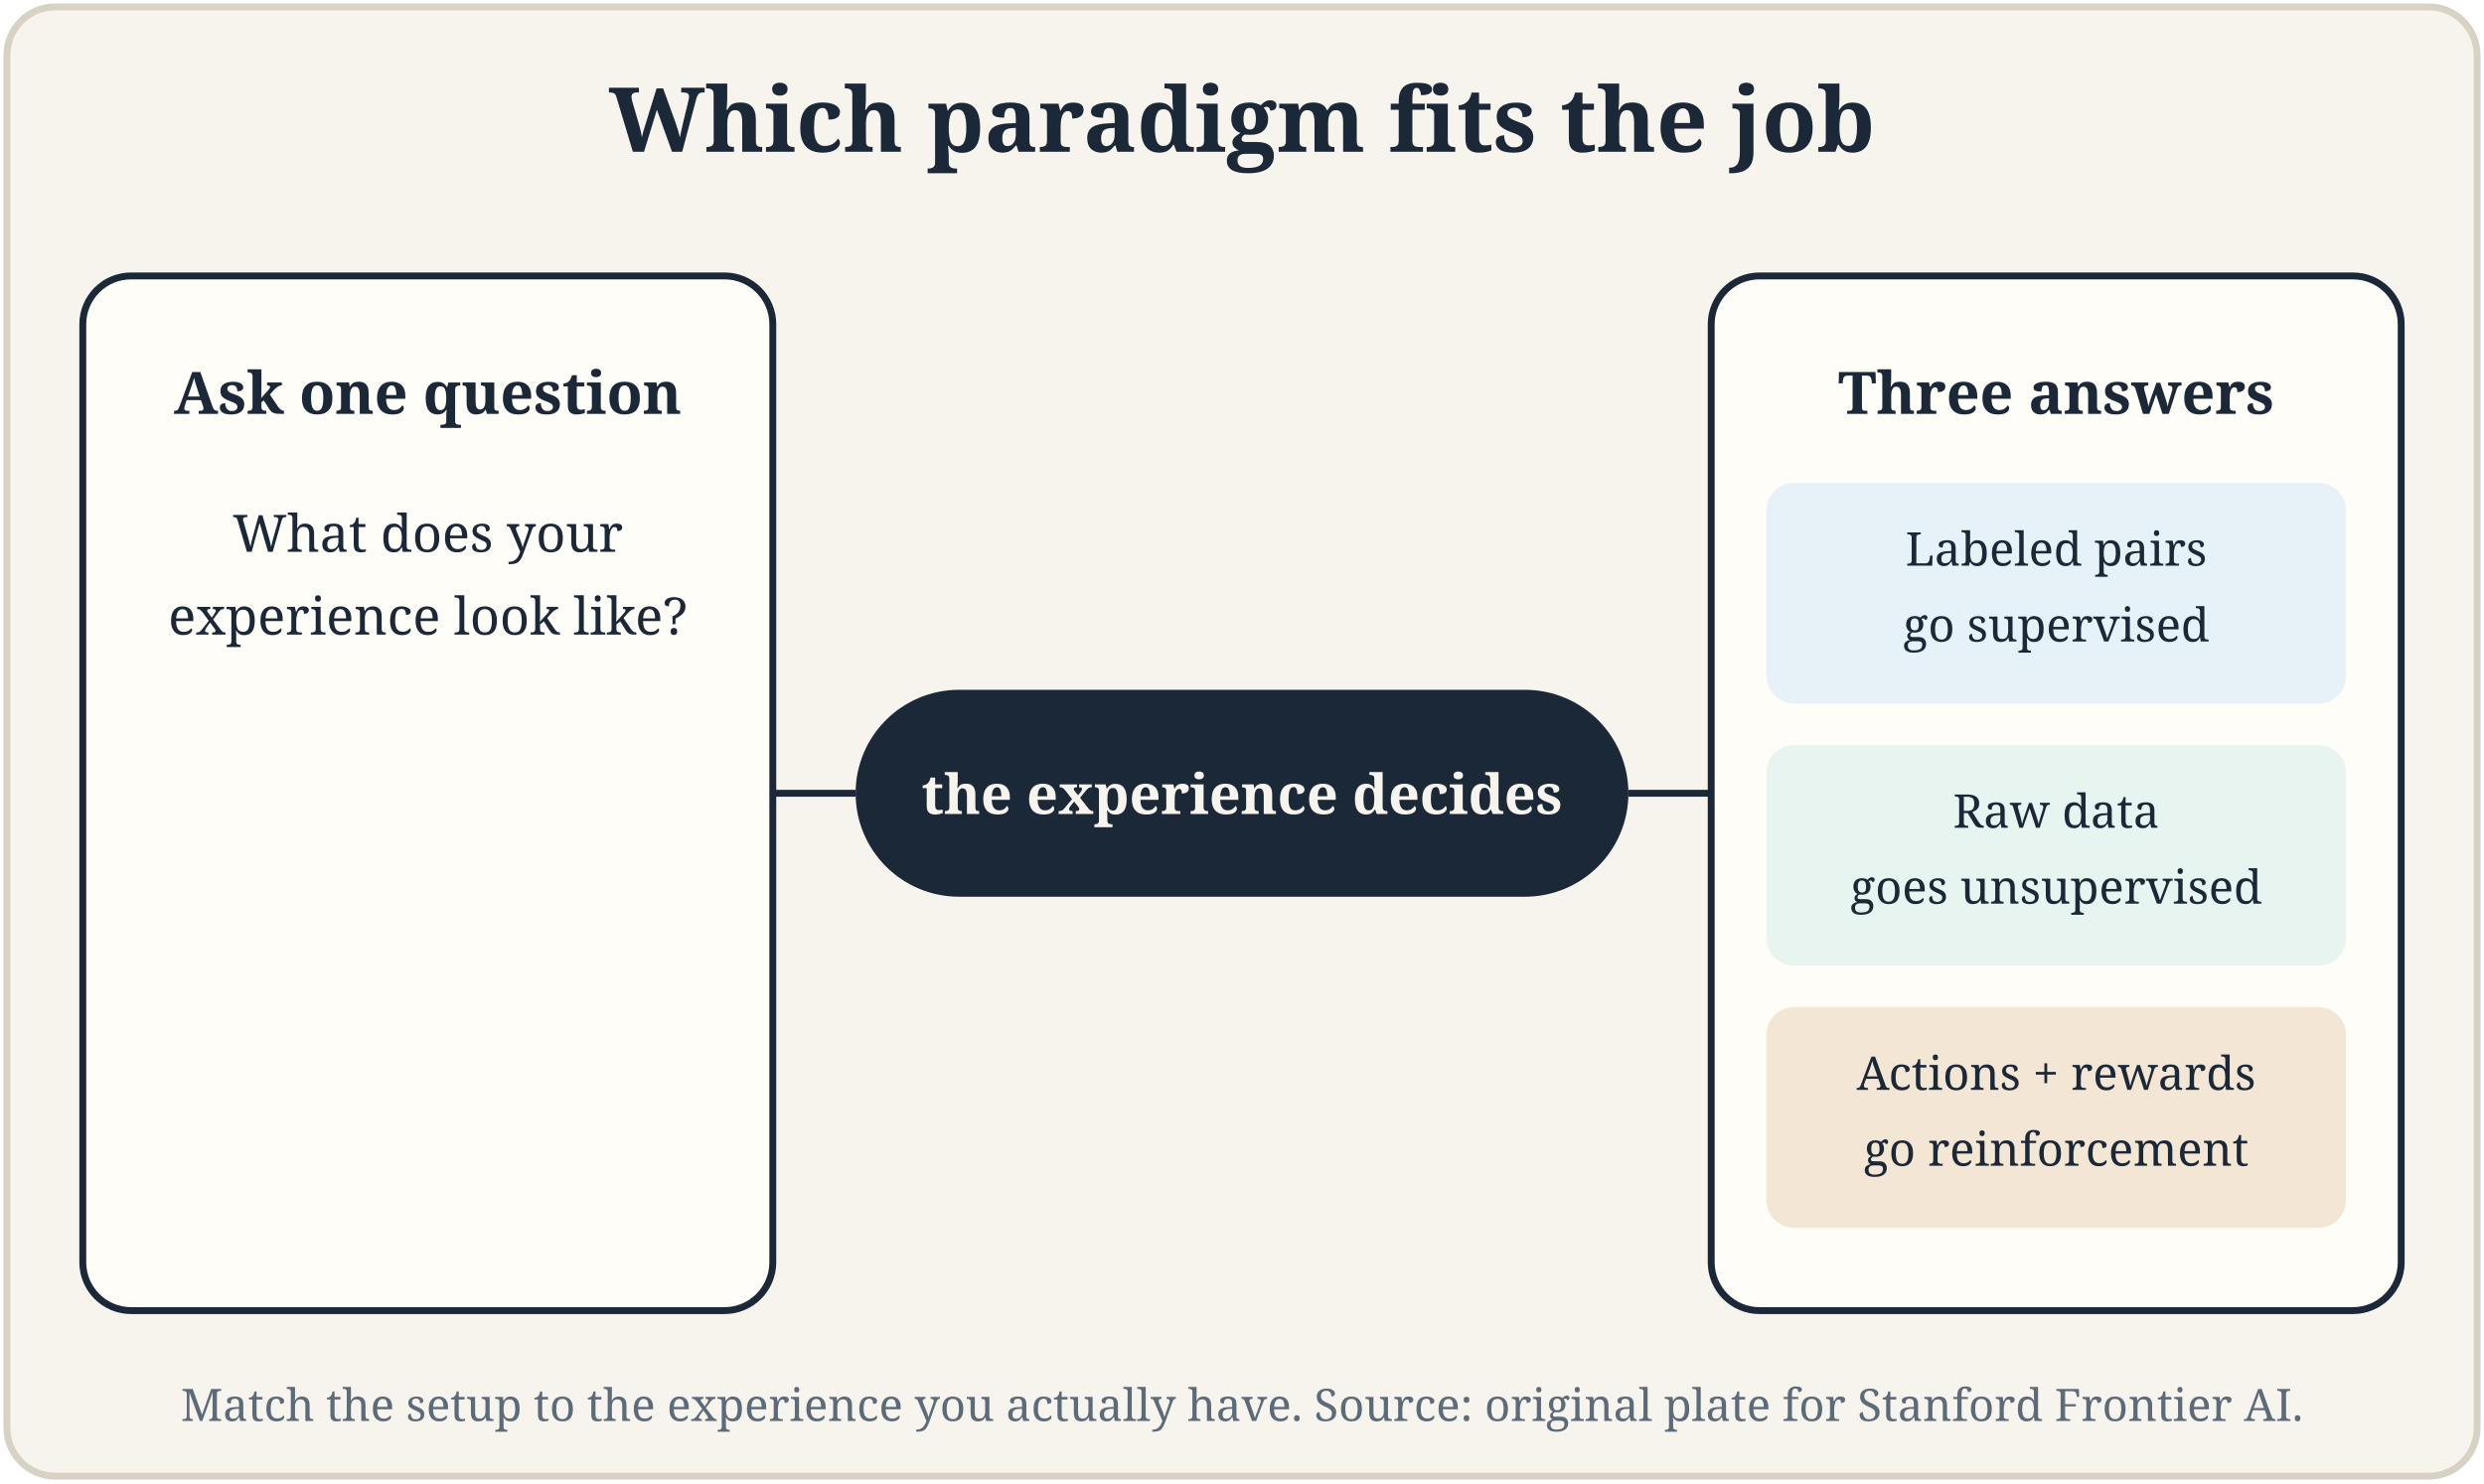
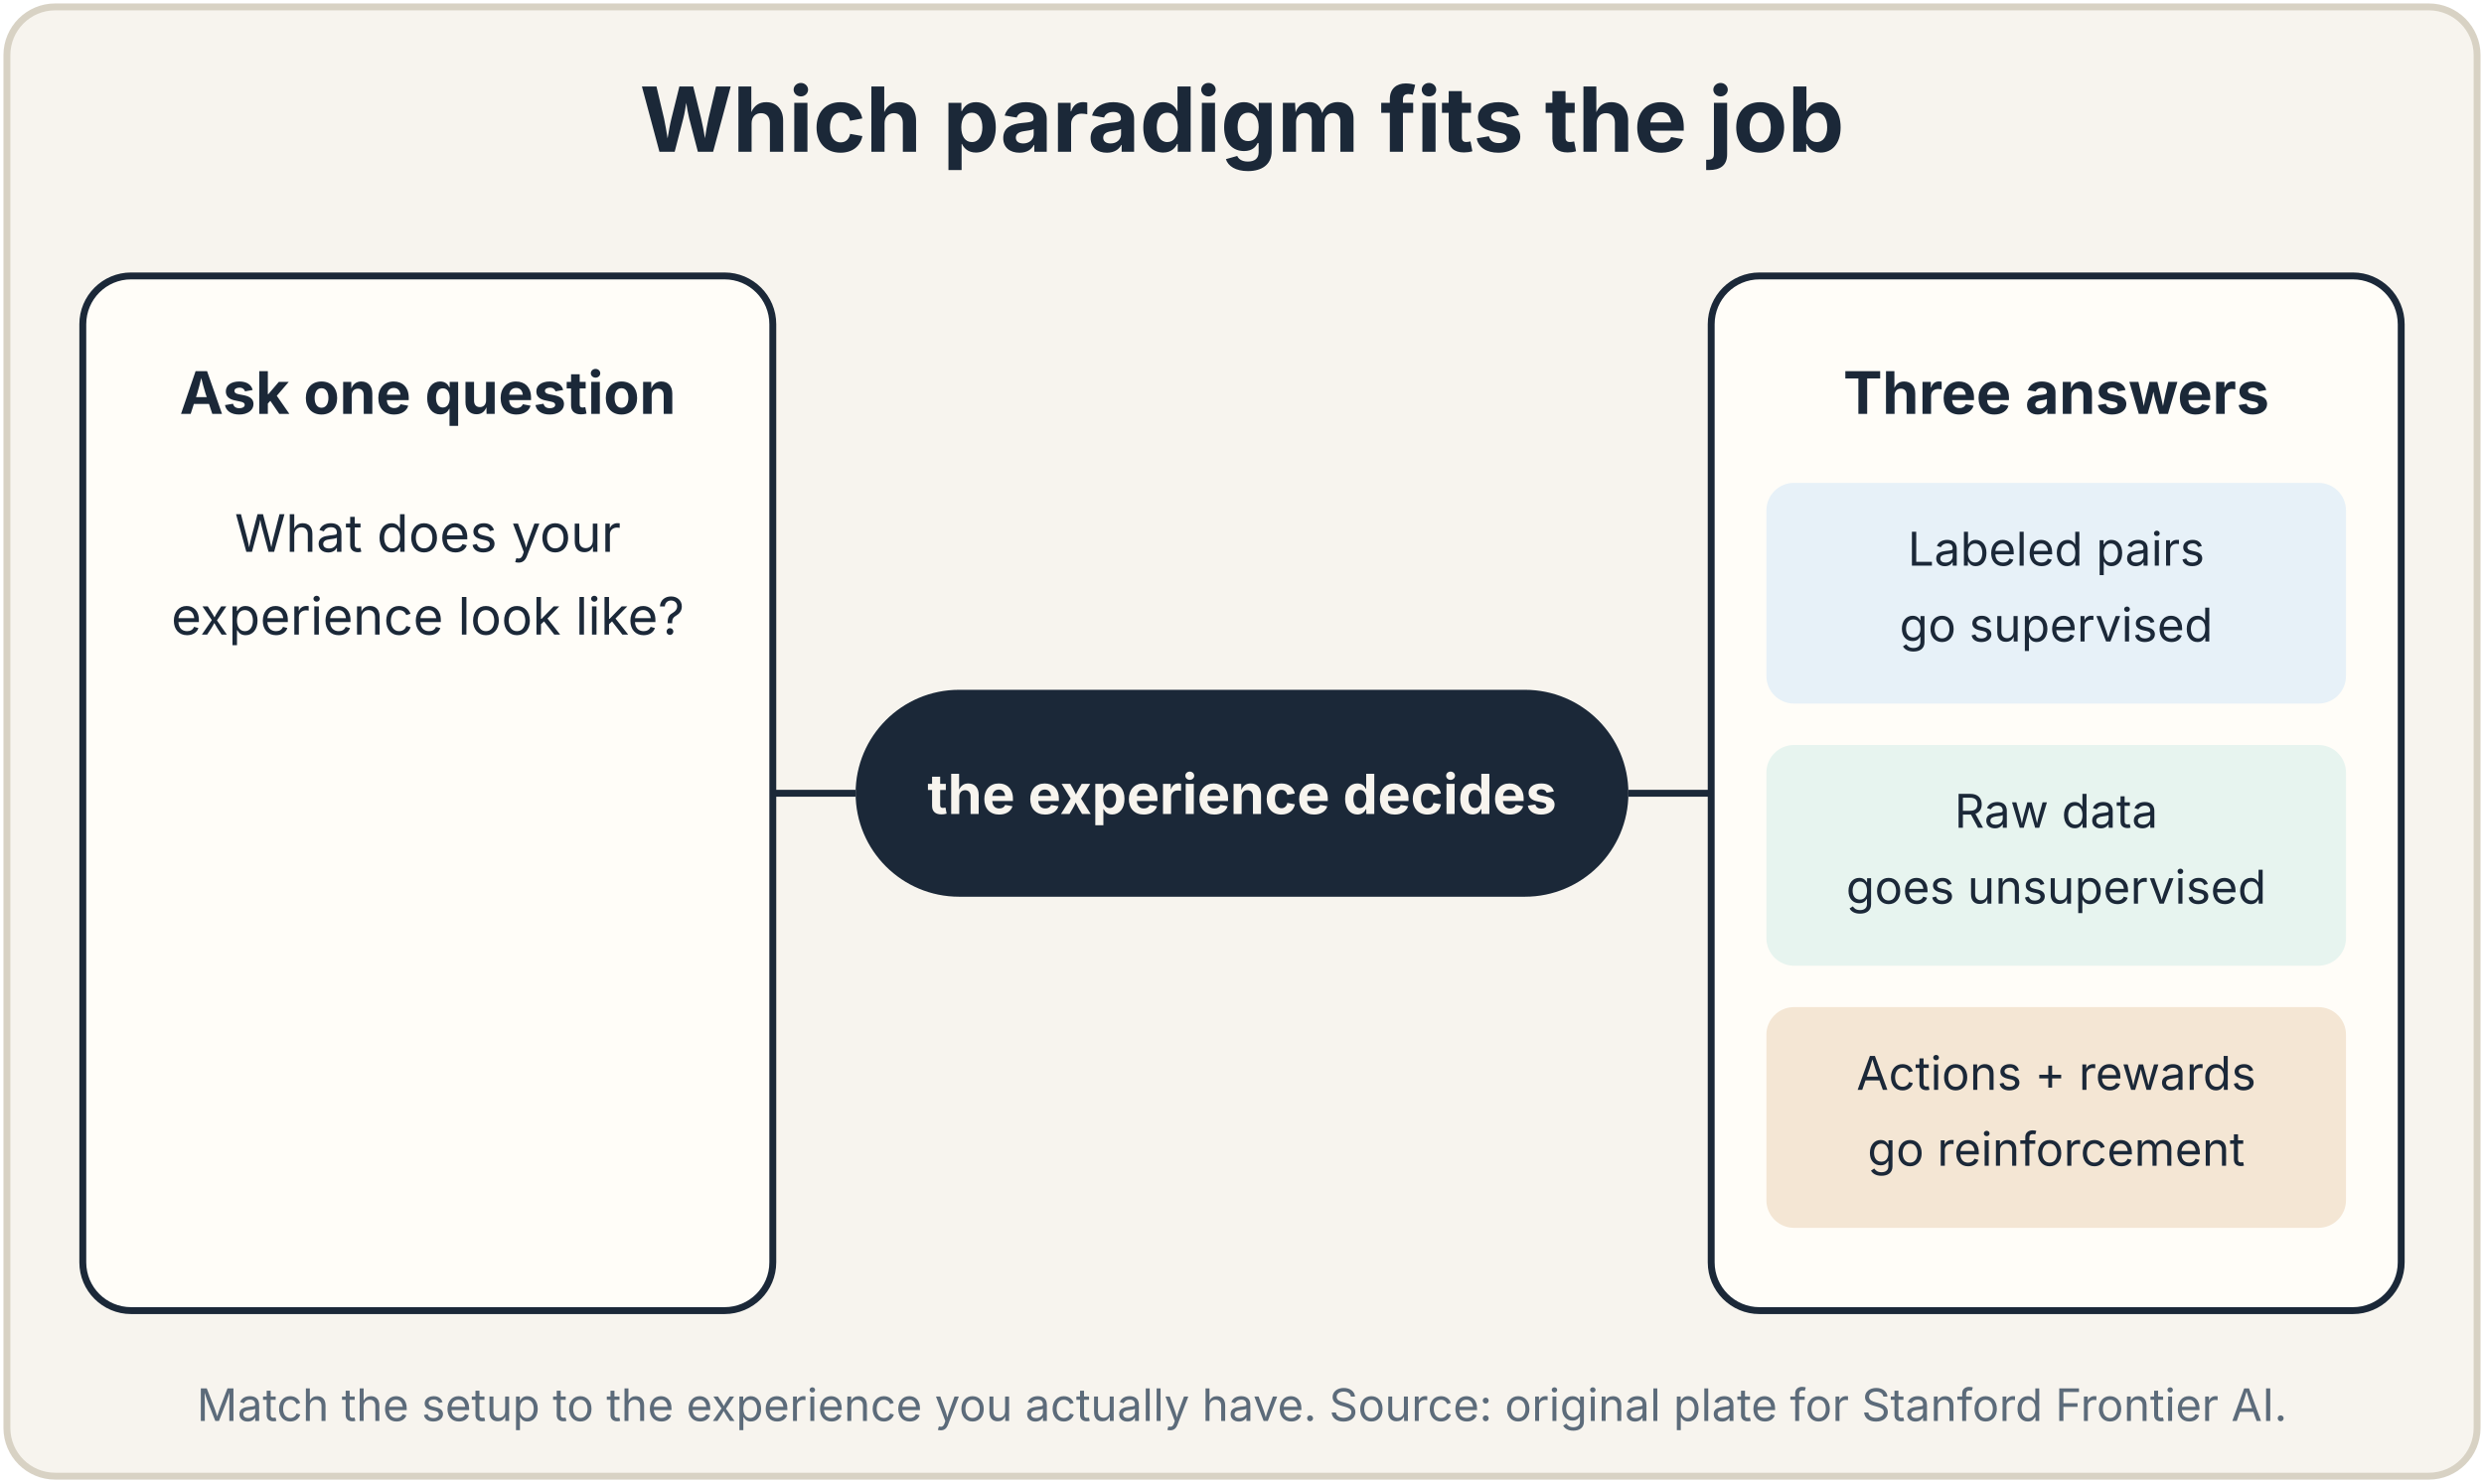
- <svg xmlns="http://www.w3.org/2000/svg" viewBox="0 0 720 430" font-family="Georgia, serif">
+ <svg xmlns="http://www.w3.org/2000/svg" viewBox="0 0 720 430" font-family="Anthropic Sans, Inter, 'Source Sans 3', 'IBM Plex Sans', sans-serif">
  <rect x="2" y="2" width="716" height="426" rx="14" fill="#F7F4EE" stroke="#D8D2C4" stroke-width="2" />
  <text x="360" y="44" font-size="26" font-weight="bold" fill="#1B2838" text-anchor="middle">Which paradigm fits the job</text>
  <rect x="24" y="80" width="200" height="300" rx="14" fill="#FFFDF8" stroke="#1B2838" stroke-width="2" />
  <text x="124" y="120" font-size="17" font-weight="bold" fill="#1B2838" text-anchor="middle">Ask one question</text>
  <text x="124" y="160" font-size="15" fill="#1B2838" text-anchor="middle">What does your</text>
  <text x="124" y="184" font-size="15" fill="#1B2838" text-anchor="middle">experience look like?</text>
  <rect x="248" y="200" width="224" height="60" rx="30" fill="#1B2838" />
  <text x="360" y="236" font-size="16" font-weight="bold" fill="#F7F4EE" text-anchor="middle">the experience decides</text>
  <line x1="224" y1="230" x2="248" y2="230" stroke="#1B2838" stroke-width="2" />
  <line x1="472" y1="230" x2="496" y2="230" stroke="#1B2838" stroke-width="2" />
  <rect x="496" y="80" width="200" height="300" rx="14" fill="#FFFDF8" stroke="#1B2838" stroke-width="2" />
  <text x="596" y="120" font-size="17" font-weight="bold" fill="#1B2838" text-anchor="middle">Three answers</text>
  <rect x="512" y="140" width="168" height="64" rx="8" fill="#E7F1F8" />
  <text x="596" y="164" font-size="13.5" fill="#1B2838" text-anchor="middle">Labeled pairs</text>
  <text x="596" y="186" font-size="13.5" fill="#1B2838" text-anchor="middle">go supervised</text>
  <rect x="512" y="216" width="168" height="64" rx="8" fill="#E7F4EF" />
  <text x="596" y="240" font-size="13.5" fill="#1B2838" text-anchor="middle">Raw data</text>
  <text x="596" y="262" font-size="13.5" fill="#1B2838" text-anchor="middle">goes unsupervised</text>
  <rect x="512" y="292" width="168" height="64" rx="8" fill="#F4E6D4" />
  <text x="596" y="316" font-size="13.5" fill="#1B2838" text-anchor="middle">Actions + rewards</text>
  <text x="596" y="338" font-size="13.5" fill="#1B2838" text-anchor="middle">go reinforcement</text>
  <text x="360" y="412" font-size="13" fill="#5C6B7A" text-anchor="middle">Match the setup to the experience you actually have. Source: original plate for Stanford Frontier AI.</text>
</svg>
